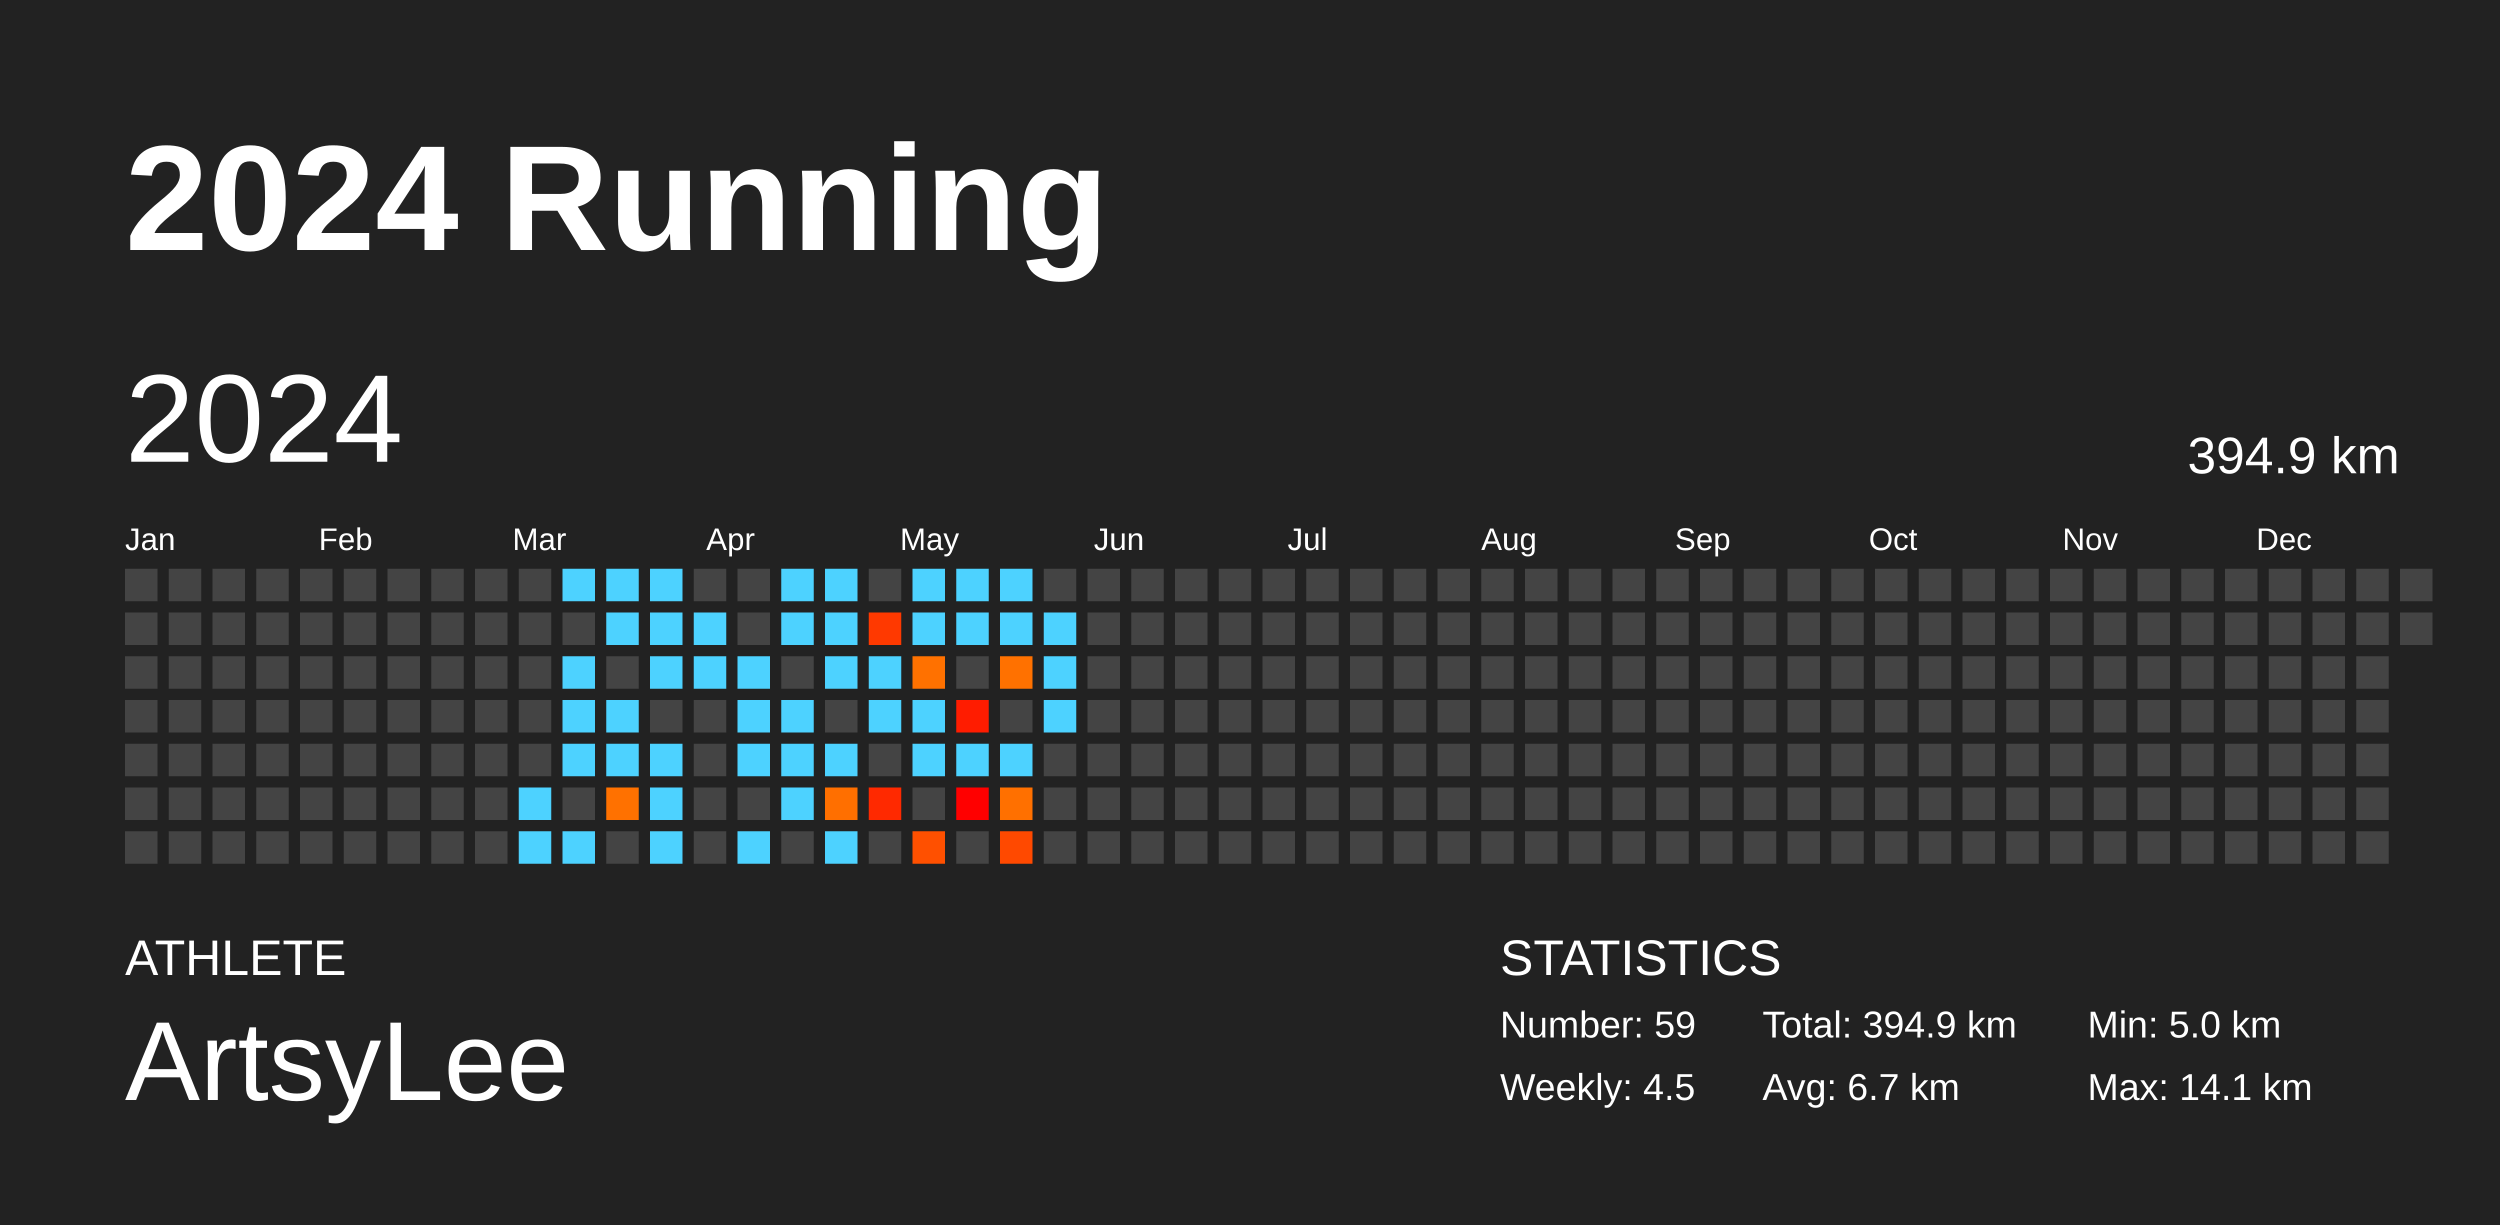
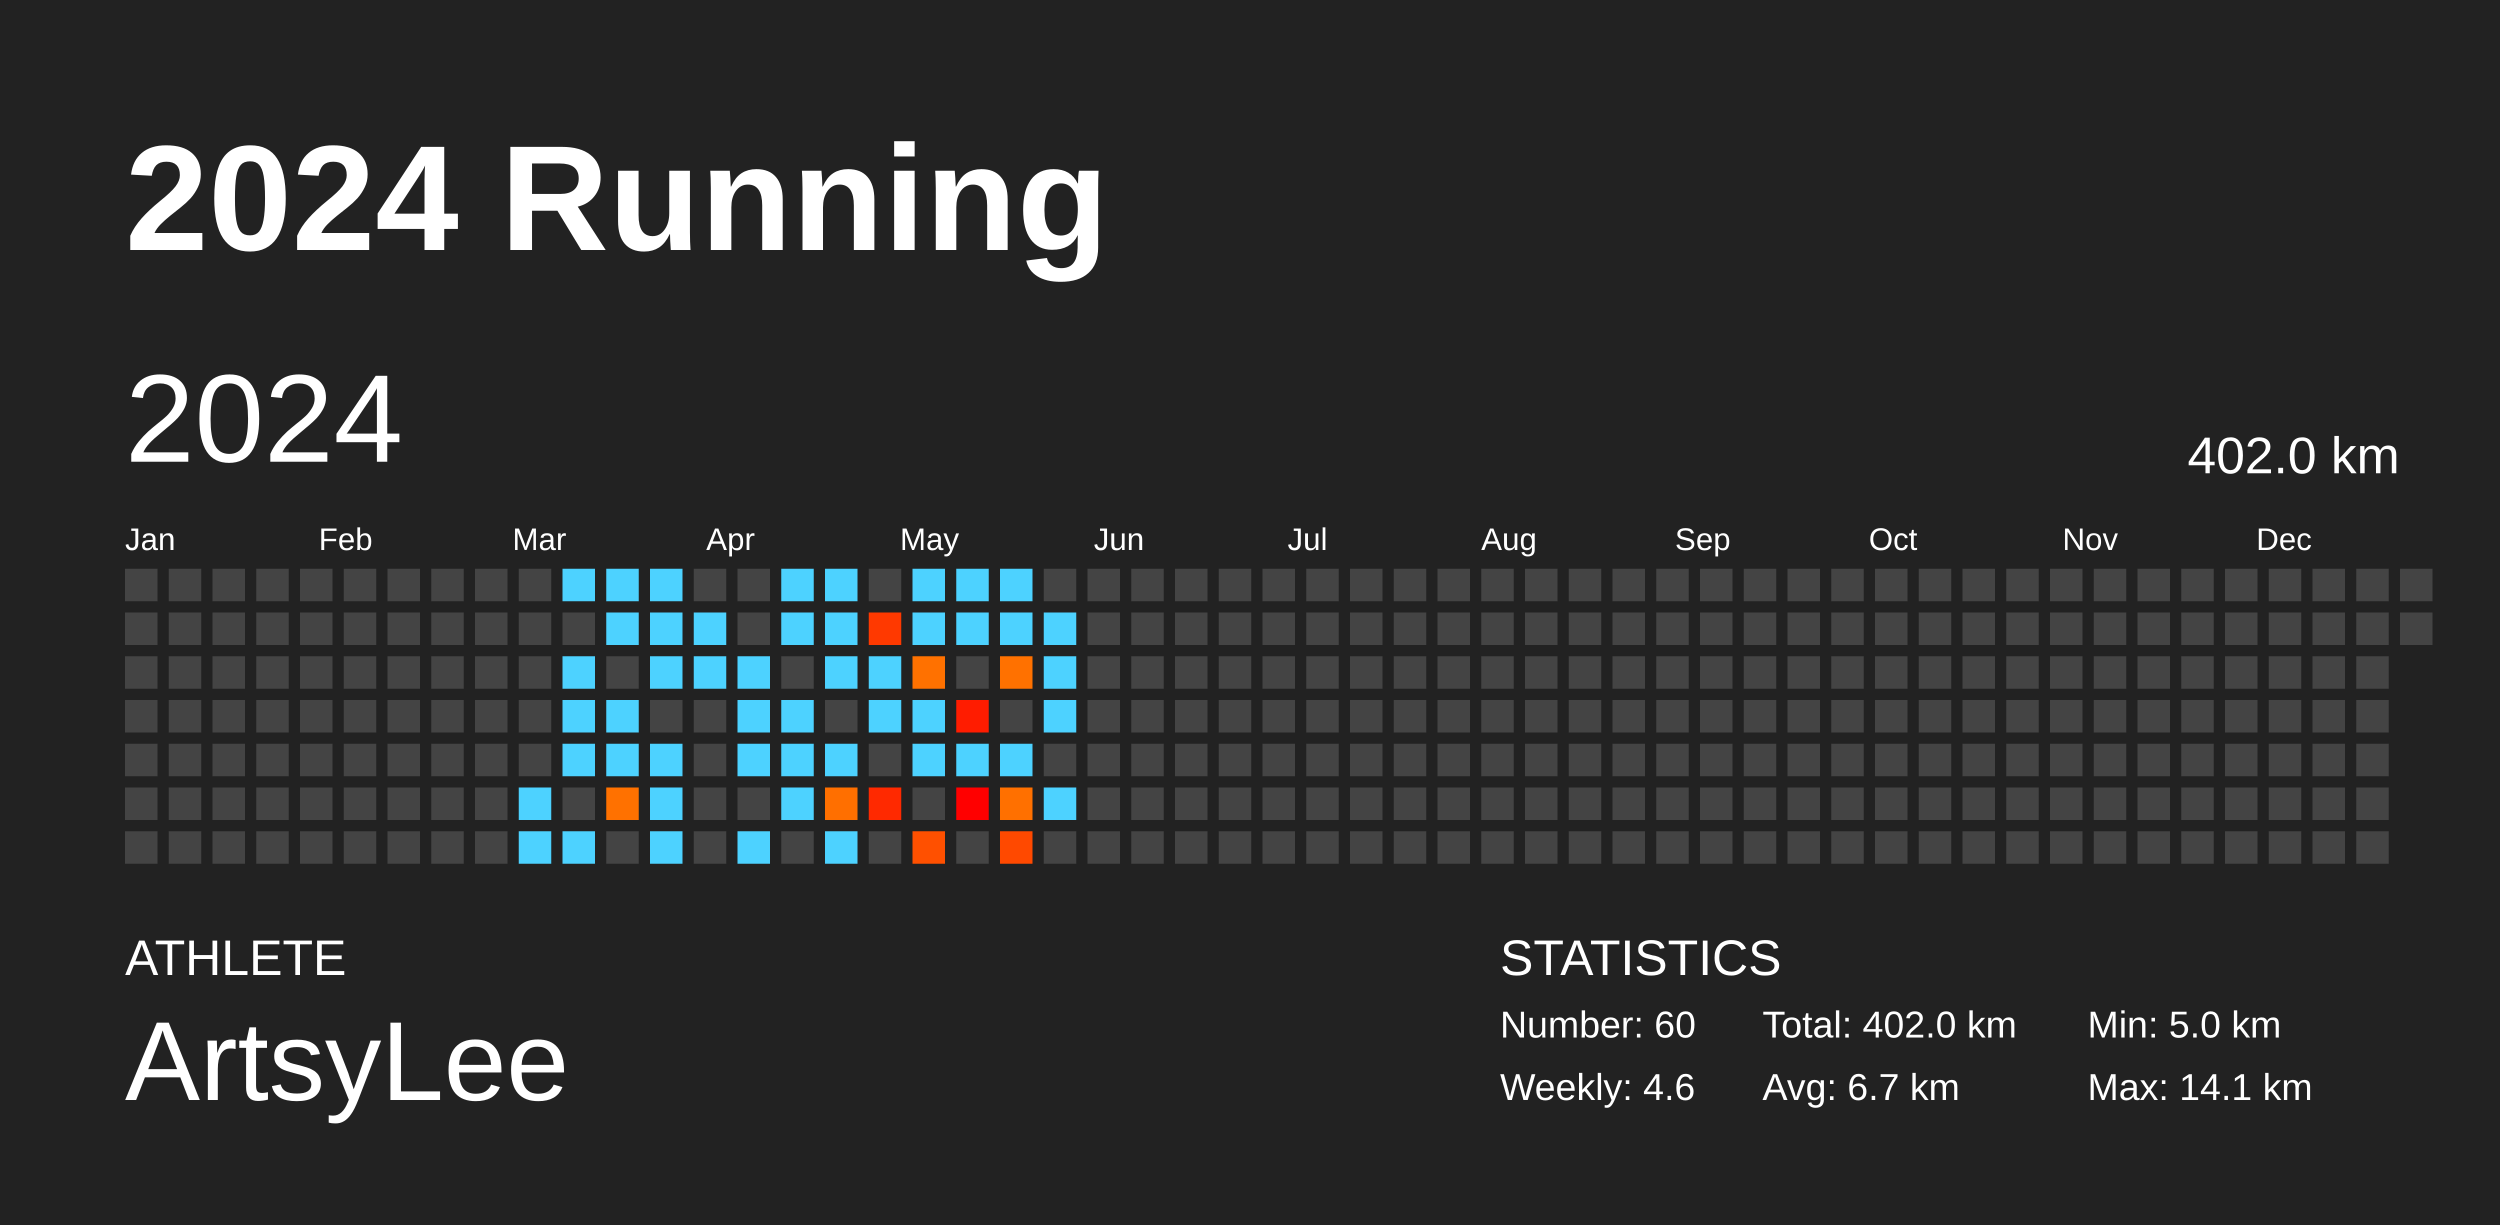
<svg xmlns="http://www.w3.org/2000/svg" baseProfile="full" height="98mm" version="1.1" viewBox="0,0,200,98" width="200mm">
  <defs />
  <rect fill="#222222" height="98" width="200" x="0" y="0" />
  <text fill="#FFFFFF" style="font-size:12px; font-family:Arial; font-weight:bold;" x="10" y="20">2024 Running</text>
  <text fill="#FFFFFF" style="font-size:4px; font-family:Arial" x="10" y="78">ATHLETE</text>
  <text fill="#FFFFFF" style="font-size:9px; font-family:Arial" x="10" y="88">ArtsyLee</text>
  <text fill="#FFFFFF" style="font-size:4px; font-family:Arial" x="120" y="78">STATISTICS</text>
-   <text fill="#FFFFFF" style="font-size:3px; font-family:Arial" x="120" y="83">Number: 59</text>
-   <text fill="#FFFFFF" style="font-size:3px; font-family:Arial" x="120" y="88">Weekly: 4.5</text>
-   <text fill="#FFFFFF" style="font-size:3px; font-family:Arial" x="141" y="83">Total: 394.9 km</text>
+   <text fill="#FFFFFF" style="font-size:3px; font-family:Arial" x="120" y="83">Number: 60</text>
+   <text fill="#FFFFFF" style="font-size:3px; font-family:Arial" x="120" y="88">Weekly: 4.6</text>
+   <text fill="#FFFFFF" style="font-size:3px; font-family:Arial" x="141" y="83">Total: 402.0 km</text>
  <text fill="#FFFFFF" style="font-size:3px; font-family:Arial" x="141" y="88">Avg: 6.7 km</text>
  <text fill="#FFFFFF" style="font-size:3px; font-family:Arial" x="167" y="83">Min: 5.0 km</text>
  <text fill="#FFFFFF" style="font-size:3px; font-family:Arial" x="167" y="88">Max: 14.1 km</text>
  <text dominant-baseline="hanging" fill="#FFFFFF" style="font-size:10.0px; font-family:Arial;" x="10" y="30">2024</text>
-   <text dominant-baseline="hanging" fill="#FFFFFF" style="font-size:4.125px; font-family:Arial;" x="175" y="35">394.9 km</text>
+   <text dominant-baseline="hanging" fill="#FFFFFF" style="font-size:4.125px; font-family:Arial;" x="175" y="35">402.0 km</text>
  <text fill="#FFFFFF" style="font-size:2.5px; font-family:Arial" x="10.0" y="44">Jan</text>
  <text fill="#FFFFFF" style="font-size:2.5px; font-family:Arial" x="25.5" y="44">Feb</text>
  <text fill="#FFFFFF" style="font-size:2.5px; font-family:Arial" x="41.0" y="44">Mar</text>
  <text fill="#FFFFFF" style="font-size:2.5px; font-family:Arial" x="56.5" y="44">Apr</text>
  <text fill="#FFFFFF" style="font-size:2.5px; font-family:Arial" x="72.0" y="44">May</text>
  <text fill="#FFFFFF" style="font-size:2.5px; font-family:Arial" x="87.5" y="44">Jun</text>
  <text fill="#FFFFFF" style="font-size:2.5px; font-family:Arial" x="103.0" y="44">Jul</text>
  <text fill="#FFFFFF" style="font-size:2.5px; font-family:Arial" x="118.5" y="44">Aug</text>
  <text fill="#FFFFFF" style="font-size:2.5px; font-family:Arial" x="134.0" y="44">Sep</text>
  <text fill="#FFFFFF" style="font-size:2.5px; font-family:Arial" x="149.5" y="44">Oct</text>
  <text fill="#FFFFFF" style="font-size:2.5px; font-family:Arial" x="165.0" y="44">Nov</text>
  <text fill="#FFFFFF" style="font-size:2.5px; font-family:Arial" x="180.5" y="44">Dec</text>
  <rect fill="#444444" height="2.6" width="2.6" x="10.0" y="45.5" />
  <rect fill="#444444" height="2.6" width="2.6" x="10.0" y="49.0" />
  <rect fill="#444444" height="2.6" width="2.6" x="10.0" y="52.5" />
  <rect fill="#444444" height="2.6" width="2.6" x="10.0" y="56.0" />
  <rect fill="#444444" height="2.6" width="2.6" x="10.0" y="59.5" />
  <rect fill="#444444" height="2.6" width="2.6" x="10.0" y="63.0" />
  <rect fill="#444444" height="2.6" width="2.6" x="10.0" y="66.5" />
  <rect fill="#444444" height="2.6" width="2.6" x="13.5" y="45.5" />
  <rect fill="#444444" height="2.6" width="2.6" x="13.5" y="49.0" />
  <rect fill="#444444" height="2.6" width="2.6" x="13.5" y="52.5" />
  <rect fill="#444444" height="2.6" width="2.6" x="13.5" y="56.0" />
  <rect fill="#444444" height="2.6" width="2.6" x="13.5" y="59.5" />
  <rect fill="#444444" height="2.6" width="2.6" x="13.5" y="63.0" />
  <rect fill="#444444" height="2.6" width="2.6" x="13.5" y="66.5" />
  <rect fill="#444444" height="2.6" width="2.6" x="17.0" y="45.5" />
  <rect fill="#444444" height="2.6" width="2.6" x="17.0" y="49.0" />
  <rect fill="#444444" height="2.6" width="2.6" x="17.0" y="52.5" />
  <rect fill="#444444" height="2.6" width="2.6" x="17.0" y="56.0" />
  <rect fill="#444444" height="2.6" width="2.6" x="17.0" y="59.5" />
  <rect fill="#444444" height="2.6" width="2.6" x="17.0" y="63.0" />
  <rect fill="#444444" height="2.6" width="2.6" x="17.0" y="66.5" />
  <rect fill="#444444" height="2.6" width="2.6" x="20.5" y="45.5" />
  <rect fill="#444444" height="2.6" width="2.6" x="20.5" y="49.0" />
  <rect fill="#444444" height="2.6" width="2.6" x="20.5" y="52.5" />
  <rect fill="#444444" height="2.6" width="2.6" x="20.5" y="56.0" />
  <rect fill="#444444" height="2.6" width="2.6" x="20.5" y="59.5" />
  <rect fill="#444444" height="2.6" width="2.6" x="20.5" y="63.0" />
  <rect fill="#444444" height="2.6" width="2.6" x="20.5" y="66.5" />
  <rect fill="#444444" height="2.6" width="2.6" x="24.0" y="45.5" />
  <rect fill="#444444" height="2.6" width="2.6" x="24.0" y="49.0" />
  <rect fill="#444444" height="2.6" width="2.6" x="24.0" y="52.5" />
  <rect fill="#444444" height="2.6" width="2.6" x="24.0" y="56.0" />
  <rect fill="#444444" height="2.6" width="2.6" x="24.0" y="59.5" />
  <rect fill="#444444" height="2.6" width="2.6" x="24.0" y="63.0" />
  <rect fill="#444444" height="2.6" width="2.6" x="24.0" y="66.5" />
  <rect fill="#444444" height="2.6" width="2.6" x="27.5" y="45.5" />
  <rect fill="#444444" height="2.6" width="2.6" x="27.5" y="49.0" />
  <rect fill="#444444" height="2.6" width="2.6" x="27.5" y="52.5" />
  <rect fill="#444444" height="2.6" width="2.6" x="27.5" y="56.0" />
  <rect fill="#444444" height="2.6" width="2.6" x="27.5" y="59.5" />
  <rect fill="#444444" height="2.6" width="2.6" x="27.5" y="63.0" />
  <rect fill="#444444" height="2.6" width="2.6" x="27.5" y="66.5" />
  <rect fill="#444444" height="2.6" width="2.6" x="31.0" y="45.5" />
  <rect fill="#444444" height="2.6" width="2.6" x="31.0" y="49.0" />
  <rect fill="#444444" height="2.6" width="2.6" x="31.0" y="52.5" />
  <rect fill="#444444" height="2.6" width="2.6" x="31.0" y="56.0" />
  <rect fill="#444444" height="2.6" width="2.6" x="31.0" y="59.5" />
  <rect fill="#444444" height="2.6" width="2.6" x="31.0" y="63.0" />
  <rect fill="#444444" height="2.6" width="2.6" x="31.0" y="66.5" />
  <rect fill="#444444" height="2.6" width="2.6" x="34.5" y="45.5" />
  <rect fill="#444444" height="2.6" width="2.6" x="34.5" y="49.0" />
  <rect fill="#444444" height="2.6" width="2.6" x="34.5" y="52.5" />
  <rect fill="#444444" height="2.6" width="2.6" x="34.5" y="56.0" />
  <rect fill="#444444" height="2.6" width="2.6" x="34.5" y="59.5" />
  <rect fill="#444444" height="2.6" width="2.6" x="34.5" y="63.0" />
  <rect fill="#444444" height="2.6" width="2.6" x="34.5" y="66.5" />
  <rect fill="#444444" height="2.6" width="2.6" x="38.0" y="45.5" />
  <rect fill="#444444" height="2.6" width="2.6" x="38.0" y="49.0" />
  <rect fill="#444444" height="2.6" width="2.6" x="38.0" y="52.5" />
  <rect fill="#444444" height="2.6" width="2.6" x="38.0" y="56.0" />
  <rect fill="#444444" height="2.6" width="2.6" x="38.0" y="59.5" />
  <rect fill="#444444" height="2.6" width="2.6" x="38.0" y="63.0" />
  <rect fill="#444444" height="2.6" width="2.6" x="38.0" y="66.5" />
  <rect fill="#444444" height="2.6" width="2.6" x="41.5" y="45.5" />
  <rect fill="#444444" height="2.6" width="2.6" x="41.5" y="49.0" />
  <rect fill="#444444" height="2.6" width="2.6" x="41.5" y="52.5" />
  <rect fill="#444444" height="2.6" width="2.6" x="41.5" y="56.0" />
  <rect fill="#444444" height="2.6" width="2.6" x="41.5" y="59.5" />
  <rect fill="#4dd2ff" height="2.6" width="2.6" x="41.5" y="63.0" />
  <rect fill="#4dd2ff" height="2.6" width="2.6" x="41.5" y="66.5" />
  <rect fill="#4dd2ff" height="2.6" width="2.6" x="45.0" y="45.5" />
  <rect fill="#444444" height="2.6" width="2.6" x="45.0" y="49.0" />
  <rect fill="#4dd2ff" height="2.6" width="2.6" x="45.0" y="52.5" />
  <rect fill="#4dd2ff" height="2.6" width="2.6" x="45.0" y="56.0" />
  <rect fill="#4dd2ff" height="2.6" width="2.6" x="45.0" y="59.5" />
  <rect fill="#444444" height="2.6" width="2.6" x="45.0" y="63.0" />
  <rect fill="#4dd2ff" height="2.6" width="2.6" x="45.0" y="66.5" />
  <rect fill="#4dd2ff" height="2.6" width="2.6" x="48.5" y="45.5" />
  <rect fill="#4dd2ff" height="2.6" width="2.6" x="48.5" y="49.0" />
  <rect fill="#444444" height="2.6" width="2.6" x="48.5" y="52.5" />
  <rect fill="#4dd2ff" height="2.6" width="2.6" x="48.5" y="56.0" />
  <rect fill="#4dd2ff" height="2.6" width="2.6" x="48.5" y="59.5" />
  <rect fill="#ff7100" height="2.6" width="2.6" x="48.5" y="63.0" />
  <rect fill="#444444" height="2.6" width="2.6" x="48.5" y="66.5" />
  <rect fill="#4dd2ff" height="2.6" width="2.6" x="52.0" y="45.5" />
  <rect fill="#4dd2ff" height="2.6" width="2.6" x="52.0" y="49.0" />
  <rect fill="#4dd2ff" height="2.6" width="2.6" x="52.0" y="52.5" />
  <rect fill="#444444" height="2.6" width="2.6" x="52.0" y="56.0" />
  <rect fill="#4dd2ff" height="2.6" width="2.6" x="52.0" y="59.5" />
  <rect fill="#4dd2ff" height="2.6" width="2.6" x="52.0" y="63.0" />
  <rect fill="#4dd2ff" height="2.6" width="2.6" x="52.0" y="66.5" />
  <rect fill="#444444" height="2.6" width="2.6" x="55.5" y="45.5" />
  <rect fill="#4dd2ff" height="2.6" width="2.6" x="55.5" y="49.0" />
  <rect fill="#4dd2ff" height="2.6" width="2.6" x="55.5" y="52.5" />
  <rect fill="#444444" height="2.6" width="2.6" x="55.5" y="56.0" />
  <rect fill="#444444" height="2.6" width="2.6" x="55.5" y="59.5" />
  <rect fill="#444444" height="2.6" width="2.6" x="55.5" y="63.0" />
  <rect fill="#444444" height="2.6" width="2.6" x="55.5" y="66.5" />
  <rect fill="#444444" height="2.6" width="2.6" x="59.0" y="45.5" />
  <rect fill="#444444" height="2.6" width="2.6" x="59.0" y="49.0" />
  <rect fill="#4dd2ff" height="2.6" width="2.6" x="59.0" y="52.5" />
  <rect fill="#4dd2ff" height="2.6" width="2.6" x="59.0" y="56.0" />
  <rect fill="#4dd2ff" height="2.6" width="2.6" x="59.0" y="59.5" />
  <rect fill="#444444" height="2.6" width="2.6" x="59.0" y="63.0" />
  <rect fill="#4dd2ff" height="2.6" width="2.6" x="59.0" y="66.5" />
  <rect fill="#4dd2ff" height="2.6" width="2.6" x="62.5" y="45.5" />
  <rect fill="#4dd2ff" height="2.6" width="2.6" x="62.5" y="49.0" />
  <rect fill="#444444" height="2.6" width="2.6" x="62.5" y="52.5" />
  <rect fill="#4dd2ff" height="2.6" width="2.6" x="62.5" y="56.0" />
  <rect fill="#4dd2ff" height="2.6" width="2.6" x="62.5" y="59.5" />
  <rect fill="#4dd2ff" height="2.6" width="2.6" x="62.5" y="63.0" />
  <rect fill="#444444" height="2.6" width="2.6" x="62.5" y="66.5" />
  <rect fill="#4dd2ff" height="2.6" width="2.6" x="66.0" y="45.5" />
  <rect fill="#4dd2ff" height="2.6" width="2.6" x="66.0" y="49.0" />
  <rect fill="#4dd2ff" height="2.6" width="2.6" x="66.0" y="52.5" />
  <rect fill="#444444" height="2.6" width="2.6" x="66.0" y="56.0" />
  <rect fill="#4dd2ff" height="2.6" width="2.6" x="66.0" y="59.5" />
  <rect fill="#ff6f00" height="2.6" width="2.6" x="66.0" y="63.0" />
  <rect fill="#4dd2ff" height="2.6" width="2.6" x="66.0" y="66.5" />
  <rect fill="#444444" height="2.6" width="2.6" x="69.5" y="45.5" />
  <rect fill="#ff3900" height="2.6" width="2.6" x="69.5" y="49.0" />
  <rect fill="#4dd2ff" height="2.6" width="2.6" x="69.5" y="52.5" />
  <rect fill="#4dd2ff" height="2.6" width="2.6" x="69.5" y="56.0" />
  <rect fill="#444444" height="2.6" width="2.6" x="69.5" y="59.5" />
  <rect fill="#ff2900" height="2.6" width="2.6" x="69.5" y="63.0" />
  <rect fill="#444444" height="2.6" width="2.6" x="69.5" y="66.5" />
  <rect fill="#4dd2ff" height="2.6" width="2.6" x="73.0" y="45.5" />
  <rect fill="#4dd2ff" height="2.6" width="2.6" x="73.0" y="49.0" />
  <rect fill="#ff7100" height="2.6" width="2.6" x="73.0" y="52.5" />
  <rect fill="#4dd2ff" height="2.6" width="2.6" x="73.0" y="56.0" />
  <rect fill="#4dd2ff" height="2.6" width="2.6" x="73.0" y="59.5" />
  <rect fill="#444444" height="2.6" width="2.6" x="73.0" y="63.0" />
  <rect fill="#ff5000" height="2.6" width="2.6" x="73.0" y="66.5" />
  <rect fill="#4dd2ff" height="2.6" width="2.6" x="76.5" y="45.5" />
  <rect fill="#4dd2ff" height="2.6" width="2.6" x="76.5" y="49.0" />
  <rect fill="#444444" height="2.6" width="2.6" x="76.5" y="52.5" />
  <rect fill="#ff1c00" height="2.6" width="2.6" x="76.5" y="56.0" />
  <rect fill="#4dd2ff" height="2.6" width="2.6" x="76.5" y="59.5" />
  <rect fill="#ff0000" height="2.6" width="2.6" x="76.5" y="63.0" />
  <rect fill="#444444" height="2.6" width="2.6" x="76.5" y="66.5" />
  <rect fill="#4dd2ff" height="2.6" width="2.6" x="80.0" y="45.5" />
  <rect fill="#4dd2ff" height="2.6" width="2.6" x="80.0" y="49.0" />
  <rect fill="#ff7100" height="2.6" width="2.6" x="80.0" y="52.5" />
  <rect fill="#444444" height="2.6" width="2.6" x="80.0" y="56.0" />
  <rect fill="#4dd2ff" height="2.6" width="2.6" x="80.0" y="59.5" />
  <rect fill="#ff7000" height="2.6" width="2.6" x="80.0" y="63.0" />
  <rect fill="#ff4900" height="2.6" width="2.6" x="80.0" y="66.5" />
  <rect fill="#444444" height="2.6" width="2.6" x="83.5" y="45.5" />
  <rect fill="#4dd2ff" height="2.6" width="2.6" x="83.5" y="49.0" />
  <rect fill="#4dd2ff" height="2.6" width="2.6" x="83.5" y="52.5" />
  <rect fill="#4dd2ff" height="2.6" width="2.6" x="83.5" y="56.0" />
  <rect fill="#444444" height="2.6" width="2.6" x="83.5" y="59.5" />
-   <rect fill="#444444" height="2.6" width="2.6" x="83.5" y="63.0" />
+   <rect fill="#4dd2ff" height="2.6" width="2.6" x="83.5" y="63.0" />
  <rect fill="#444444" height="2.6" width="2.6" x="83.5" y="66.5" />
  <rect fill="#444444" height="2.6" width="2.6" x="87.0" y="45.5" />
  <rect fill="#444444" height="2.6" width="2.6" x="87.0" y="49.0" />
  <rect fill="#444444" height="2.6" width="2.6" x="87.0" y="52.5" />
  <rect fill="#444444" height="2.6" width="2.6" x="87.0" y="56.0" />
  <rect fill="#444444" height="2.6" width="2.6" x="87.0" y="59.5" />
  <rect fill="#444444" height="2.6" width="2.6" x="87.0" y="63.0" />
  <rect fill="#444444" height="2.6" width="2.6" x="87.0" y="66.5" />
  <rect fill="#444444" height="2.6" width="2.6" x="90.5" y="45.5" />
  <rect fill="#444444" height="2.6" width="2.6" x="90.5" y="49.0" />
  <rect fill="#444444" height="2.6" width="2.6" x="90.5" y="52.5" />
  <rect fill="#444444" height="2.6" width="2.6" x="90.5" y="56.0" />
  <rect fill="#444444" height="2.6" width="2.6" x="90.5" y="59.5" />
  <rect fill="#444444" height="2.6" width="2.6" x="90.5" y="63.0" />
  <rect fill="#444444" height="2.6" width="2.6" x="90.5" y="66.5" />
  <rect fill="#444444" height="2.6" width="2.6" x="94.0" y="45.5" />
  <rect fill="#444444" height="2.6" width="2.6" x="94.0" y="49.0" />
  <rect fill="#444444" height="2.6" width="2.6" x="94.0" y="52.5" />
  <rect fill="#444444" height="2.6" width="2.6" x="94.0" y="56.0" />
  <rect fill="#444444" height="2.6" width="2.6" x="94.0" y="59.5" />
  <rect fill="#444444" height="2.6" width="2.6" x="94.0" y="63.0" />
  <rect fill="#444444" height="2.6" width="2.6" x="94.0" y="66.5" />
  <rect fill="#444444" height="2.6" width="2.6" x="97.5" y="45.5" />
  <rect fill="#444444" height="2.6" width="2.6" x="97.5" y="49.0" />
  <rect fill="#444444" height="2.6" width="2.6" x="97.5" y="52.5" />
  <rect fill="#444444" height="2.6" width="2.6" x="97.5" y="56.0" />
  <rect fill="#444444" height="2.6" width="2.6" x="97.5" y="59.5" />
  <rect fill="#444444" height="2.6" width="2.6" x="97.5" y="63.0" />
  <rect fill="#444444" height="2.6" width="2.6" x="97.5" y="66.5" />
  <rect fill="#444444" height="2.6" width="2.6" x="101.0" y="45.5" />
  <rect fill="#444444" height="2.6" width="2.6" x="101.0" y="49.0" />
  <rect fill="#444444" height="2.6" width="2.6" x="101.0" y="52.5" />
  <rect fill="#444444" height="2.6" width="2.6" x="101.0" y="56.0" />
  <rect fill="#444444" height="2.6" width="2.6" x="101.0" y="59.5" />
  <rect fill="#444444" height="2.6" width="2.6" x="101.0" y="63.0" />
  <rect fill="#444444" height="2.6" width="2.6" x="101.0" y="66.5" />
  <rect fill="#444444" height="2.6" width="2.6" x="104.5" y="45.5" />
  <rect fill="#444444" height="2.6" width="2.6" x="104.5" y="49.0" />
  <rect fill="#444444" height="2.6" width="2.6" x="104.5" y="52.5" />
  <rect fill="#444444" height="2.6" width="2.6" x="104.5" y="56.0" />
  <rect fill="#444444" height="2.6" width="2.6" x="104.5" y="59.5" />
  <rect fill="#444444" height="2.6" width="2.6" x="104.5" y="63.0" />
  <rect fill="#444444" height="2.6" width="2.6" x="104.5" y="66.5" />
  <rect fill="#444444" height="2.6" width="2.6" x="108.0" y="45.5" />
  <rect fill="#444444" height="2.6" width="2.6" x="108.0" y="49.0" />
  <rect fill="#444444" height="2.6" width="2.6" x="108.0" y="52.5" />
  <rect fill="#444444" height="2.6" width="2.6" x="108.0" y="56.0" />
  <rect fill="#444444" height="2.6" width="2.6" x="108.0" y="59.5" />
  <rect fill="#444444" height="2.6" width="2.6" x="108.0" y="63.0" />
  <rect fill="#444444" height="2.6" width="2.6" x="108.0" y="66.5" />
  <rect fill="#444444" height="2.6" width="2.6" x="111.5" y="45.5" />
  <rect fill="#444444" height="2.6" width="2.6" x="111.5" y="49.0" />
  <rect fill="#444444" height="2.6" width="2.6" x="111.5" y="52.5" />
  <rect fill="#444444" height="2.6" width="2.6" x="111.5" y="56.0" />
  <rect fill="#444444" height="2.6" width="2.6" x="111.5" y="59.5" />
  <rect fill="#444444" height="2.6" width="2.6" x="111.5" y="63.0" />
  <rect fill="#444444" height="2.6" width="2.6" x="111.5" y="66.5" />
  <rect fill="#444444" height="2.6" width="2.6" x="115.0" y="45.5" />
  <rect fill="#444444" height="2.6" width="2.6" x="115.0" y="49.0" />
  <rect fill="#444444" height="2.6" width="2.6" x="115.0" y="52.5" />
  <rect fill="#444444" height="2.6" width="2.6" x="115.0" y="56.0" />
  <rect fill="#444444" height="2.6" width="2.6" x="115.0" y="59.5" />
  <rect fill="#444444" height="2.6" width="2.6" x="115.0" y="63.0" />
  <rect fill="#444444" height="2.6" width="2.6" x="115.0" y="66.5" />
  <rect fill="#444444" height="2.6" width="2.6" x="118.5" y="45.5" />
  <rect fill="#444444" height="2.6" width="2.6" x="118.5" y="49.0" />
  <rect fill="#444444" height="2.6" width="2.6" x="118.5" y="52.5" />
  <rect fill="#444444" height="2.6" width="2.6" x="118.5" y="56.0" />
  <rect fill="#444444" height="2.6" width="2.6" x="118.5" y="59.5" />
  <rect fill="#444444" height="2.6" width="2.6" x="118.5" y="63.0" />
  <rect fill="#444444" height="2.6" width="2.6" x="118.5" y="66.5" />
  <rect fill="#444444" height="2.6" width="2.6" x="122.0" y="45.5" />
  <rect fill="#444444" height="2.6" width="2.6" x="122.0" y="49.0" />
  <rect fill="#444444" height="2.6" width="2.6" x="122.0" y="52.5" />
  <rect fill="#444444" height="2.6" width="2.6" x="122.0" y="56.0" />
  <rect fill="#444444" height="2.6" width="2.6" x="122.0" y="59.5" />
  <rect fill="#444444" height="2.6" width="2.6" x="122.0" y="63.0" />
  <rect fill="#444444" height="2.6" width="2.6" x="122.0" y="66.5" />
  <rect fill="#444444" height="2.6" width="2.6" x="125.5" y="45.5" />
  <rect fill="#444444" height="2.6" width="2.6" x="125.5" y="49.0" />
  <rect fill="#444444" height="2.6" width="2.6" x="125.5" y="52.5" />
  <rect fill="#444444" height="2.6" width="2.6" x="125.5" y="56.0" />
  <rect fill="#444444" height="2.6" width="2.6" x="125.5" y="59.5" />
  <rect fill="#444444" height="2.6" width="2.6" x="125.5" y="63.0" />
  <rect fill="#444444" height="2.6" width="2.6" x="125.5" y="66.5" />
  <rect fill="#444444" height="2.6" width="2.6" x="129.0" y="45.5" />
  <rect fill="#444444" height="2.6" width="2.6" x="129.0" y="49.0" />
  <rect fill="#444444" height="2.6" width="2.6" x="129.0" y="52.5" />
  <rect fill="#444444" height="2.6" width="2.6" x="129.0" y="56.0" />
  <rect fill="#444444" height="2.6" width="2.6" x="129.0" y="59.5" />
  <rect fill="#444444" height="2.6" width="2.6" x="129.0" y="63.0" />
  <rect fill="#444444" height="2.6" width="2.6" x="129.0" y="66.5" />
  <rect fill="#444444" height="2.6" width="2.6" x="132.5" y="45.5" />
  <rect fill="#444444" height="2.6" width="2.6" x="132.5" y="49.0" />
  <rect fill="#444444" height="2.6" width="2.6" x="132.5" y="52.5" />
  <rect fill="#444444" height="2.6" width="2.6" x="132.5" y="56.0" />
  <rect fill="#444444" height="2.6" width="2.6" x="132.5" y="59.5" />
  <rect fill="#444444" height="2.6" width="2.6" x="132.5" y="63.0" />
  <rect fill="#444444" height="2.6" width="2.6" x="132.5" y="66.5" />
  <rect fill="#444444" height="2.6" width="2.6" x="136.0" y="45.5" />
  <rect fill="#444444" height="2.6" width="2.6" x="136.0" y="49.0" />
  <rect fill="#444444" height="2.6" width="2.6" x="136.0" y="52.5" />
  <rect fill="#444444" height="2.6" width="2.6" x="136.0" y="56.0" />
  <rect fill="#444444" height="2.6" width="2.6" x="136.0" y="59.5" />
  <rect fill="#444444" height="2.6" width="2.6" x="136.0" y="63.0" />
  <rect fill="#444444" height="2.6" width="2.6" x="136.0" y="66.5" />
  <rect fill="#444444" height="2.6" width="2.6" x="139.5" y="45.5" />
  <rect fill="#444444" height="2.6" width="2.6" x="139.5" y="49.0" />
  <rect fill="#444444" height="2.6" width="2.6" x="139.5" y="52.5" />
  <rect fill="#444444" height="2.6" width="2.6" x="139.5" y="56.0" />
  <rect fill="#444444" height="2.6" width="2.6" x="139.5" y="59.5" />
  <rect fill="#444444" height="2.6" width="2.6" x="139.5" y="63.0" />
  <rect fill="#444444" height="2.6" width="2.6" x="139.5" y="66.5" />
  <rect fill="#444444" height="2.6" width="2.6" x="143.0" y="45.5" />
  <rect fill="#444444" height="2.6" width="2.6" x="143.0" y="49.0" />
  <rect fill="#444444" height="2.6" width="2.6" x="143.0" y="52.5" />
  <rect fill="#444444" height="2.6" width="2.6" x="143.0" y="56.0" />
  <rect fill="#444444" height="2.6" width="2.6" x="143.0" y="59.5" />
  <rect fill="#444444" height="2.6" width="2.6" x="143.0" y="63.0" />
  <rect fill="#444444" height="2.6" width="2.6" x="143.0" y="66.5" />
  <rect fill="#444444" height="2.6" width="2.6" x="146.5" y="45.5" />
  <rect fill="#444444" height="2.6" width="2.6" x="146.5" y="49.0" />
  <rect fill="#444444" height="2.6" width="2.6" x="146.5" y="52.5" />
  <rect fill="#444444" height="2.6" width="2.6" x="146.5" y="56.0" />
  <rect fill="#444444" height="2.6" width="2.6" x="146.5" y="59.5" />
  <rect fill="#444444" height="2.6" width="2.6" x="146.5" y="63.0" />
  <rect fill="#444444" height="2.6" width="2.6" x="146.5" y="66.5" />
  <rect fill="#444444" height="2.6" width="2.6" x="150.0" y="45.5" />
  <rect fill="#444444" height="2.6" width="2.6" x="150.0" y="49.0" />
  <rect fill="#444444" height="2.6" width="2.6" x="150.0" y="52.5" />
  <rect fill="#444444" height="2.6" width="2.6" x="150.0" y="56.0" />
  <rect fill="#444444" height="2.6" width="2.6" x="150.0" y="59.5" />
  <rect fill="#444444" height="2.6" width="2.6" x="150.0" y="63.0" />
  <rect fill="#444444" height="2.6" width="2.6" x="150.0" y="66.5" />
  <rect fill="#444444" height="2.6" width="2.6" x="153.5" y="45.5" />
  <rect fill="#444444" height="2.6" width="2.6" x="153.5" y="49.0" />
  <rect fill="#444444" height="2.6" width="2.6" x="153.5" y="52.5" />
  <rect fill="#444444" height="2.6" width="2.6" x="153.5" y="56.0" />
  <rect fill="#444444" height="2.6" width="2.6" x="153.5" y="59.5" />
  <rect fill="#444444" height="2.6" width="2.6" x="153.5" y="63.0" />
  <rect fill="#444444" height="2.6" width="2.6" x="153.5" y="66.5" />
  <rect fill="#444444" height="2.6" width="2.6" x="157.0" y="45.5" />
  <rect fill="#444444" height="2.6" width="2.6" x="157.0" y="49.0" />
  <rect fill="#444444" height="2.6" width="2.6" x="157.0" y="52.5" />
  <rect fill="#444444" height="2.6" width="2.6" x="157.0" y="56.0" />
  <rect fill="#444444" height="2.6" width="2.6" x="157.0" y="59.5" />
  <rect fill="#444444" height="2.6" width="2.6" x="157.0" y="63.0" />
  <rect fill="#444444" height="2.6" width="2.6" x="157.0" y="66.5" />
  <rect fill="#444444" height="2.6" width="2.6" x="160.5" y="45.5" />
  <rect fill="#444444" height="2.6" width="2.6" x="160.5" y="49.0" />
  <rect fill="#444444" height="2.6" width="2.6" x="160.5" y="52.5" />
  <rect fill="#444444" height="2.6" width="2.6" x="160.5" y="56.0" />
  <rect fill="#444444" height="2.6" width="2.6" x="160.5" y="59.5" />
  <rect fill="#444444" height="2.6" width="2.6" x="160.5" y="63.0" />
  <rect fill="#444444" height="2.6" width="2.6" x="160.5" y="66.5" />
  <rect fill="#444444" height="2.6" width="2.6" x="164.0" y="45.5" />
  <rect fill="#444444" height="2.6" width="2.6" x="164.0" y="49.0" />
  <rect fill="#444444" height="2.6" width="2.6" x="164.0" y="52.5" />
  <rect fill="#444444" height="2.6" width="2.6" x="164.0" y="56.0" />
  <rect fill="#444444" height="2.6" width="2.6" x="164.0" y="59.5" />
  <rect fill="#444444" height="2.6" width="2.6" x="164.0" y="63.0" />
  <rect fill="#444444" height="2.6" width="2.6" x="164.0" y="66.5" />
  <rect fill="#444444" height="2.6" width="2.6" x="167.5" y="45.5" />
  <rect fill="#444444" height="2.6" width="2.6" x="167.5" y="49.0" />
  <rect fill="#444444" height="2.6" width="2.6" x="167.5" y="52.5" />
  <rect fill="#444444" height="2.6" width="2.6" x="167.5" y="56.0" />
  <rect fill="#444444" height="2.6" width="2.6" x="167.5" y="59.5" />
  <rect fill="#444444" height="2.6" width="2.6" x="167.5" y="63.0" />
  <rect fill="#444444" height="2.6" width="2.6" x="167.5" y="66.5" />
  <rect fill="#444444" height="2.6" width="2.6" x="171.0" y="45.5" />
  <rect fill="#444444" height="2.6" width="2.6" x="171.0" y="49.0" />
  <rect fill="#444444" height="2.6" width="2.6" x="171.0" y="52.5" />
  <rect fill="#444444" height="2.6" width="2.6" x="171.0" y="56.0" />
  <rect fill="#444444" height="2.6" width="2.6" x="171.0" y="59.5" />
  <rect fill="#444444" height="2.6" width="2.6" x="171.0" y="63.0" />
  <rect fill="#444444" height="2.6" width="2.6" x="171.0" y="66.5" />
  <rect fill="#444444" height="2.6" width="2.6" x="174.5" y="45.5" />
  <rect fill="#444444" height="2.6" width="2.6" x="174.5" y="49.0" />
  <rect fill="#444444" height="2.6" width="2.6" x="174.5" y="52.5" />
  <rect fill="#444444" height="2.6" width="2.6" x="174.5" y="56.0" />
  <rect fill="#444444" height="2.6" width="2.6" x="174.5" y="59.5" />
  <rect fill="#444444" height="2.6" width="2.6" x="174.5" y="63.0" />
  <rect fill="#444444" height="2.6" width="2.6" x="174.5" y="66.5" />
  <rect fill="#444444" height="2.6" width="2.6" x="178.0" y="45.5" />
  <rect fill="#444444" height="2.6" width="2.6" x="178.0" y="49.0" />
  <rect fill="#444444" height="2.6" width="2.6" x="178.0" y="52.5" />
  <rect fill="#444444" height="2.6" width="2.6" x="178.0" y="56.0" />
  <rect fill="#444444" height="2.6" width="2.6" x="178.0" y="59.5" />
  <rect fill="#444444" height="2.6" width="2.6" x="178.0" y="63.0" />
  <rect fill="#444444" height="2.6" width="2.6" x="178.0" y="66.5" />
  <rect fill="#444444" height="2.6" width="2.6" x="181.5" y="45.5" />
  <rect fill="#444444" height="2.6" width="2.6" x="181.5" y="49.0" />
  <rect fill="#444444" height="2.6" width="2.6" x="181.5" y="52.5" />
  <rect fill="#444444" height="2.6" width="2.6" x="181.5" y="56.0" />
  <rect fill="#444444" height="2.6" width="2.6" x="181.5" y="59.5" />
  <rect fill="#444444" height="2.6" width="2.6" x="181.5" y="63.0" />
  <rect fill="#444444" height="2.6" width="2.6" x="181.5" y="66.5" />
  <rect fill="#444444" height="2.6" width="2.6" x="185.0" y="45.5" />
  <rect fill="#444444" height="2.6" width="2.6" x="185.0" y="49.0" />
  <rect fill="#444444" height="2.6" width="2.6" x="185.0" y="52.5" />
  <rect fill="#444444" height="2.6" width="2.6" x="185.0" y="56.0" />
  <rect fill="#444444" height="2.6" width="2.6" x="185.0" y="59.5" />
  <rect fill="#444444" height="2.6" width="2.6" x="185.0" y="63.0" />
  <rect fill="#444444" height="2.6" width="2.6" x="185.0" y="66.5" />
  <rect fill="#444444" height="2.6" width="2.6" x="188.5" y="45.5" />
  <rect fill="#444444" height="2.6" width="2.6" x="188.5" y="49.0" />
  <rect fill="#444444" height="2.6" width="2.6" x="188.5" y="52.5" />
  <rect fill="#444444" height="2.6" width="2.6" x="188.5" y="56.0" />
  <rect fill="#444444" height="2.6" width="2.6" x="188.5" y="59.5" />
  <rect fill="#444444" height="2.6" width="2.6" x="188.5" y="63.0" />
  <rect fill="#444444" height="2.6" width="2.6" x="188.5" y="66.5" />
  <rect fill="#444444" height="2.6" width="2.6" x="192.0" y="45.5" />
  <rect fill="#444444" height="2.6" width="2.6" x="192.0" y="49.0" />
</svg>
